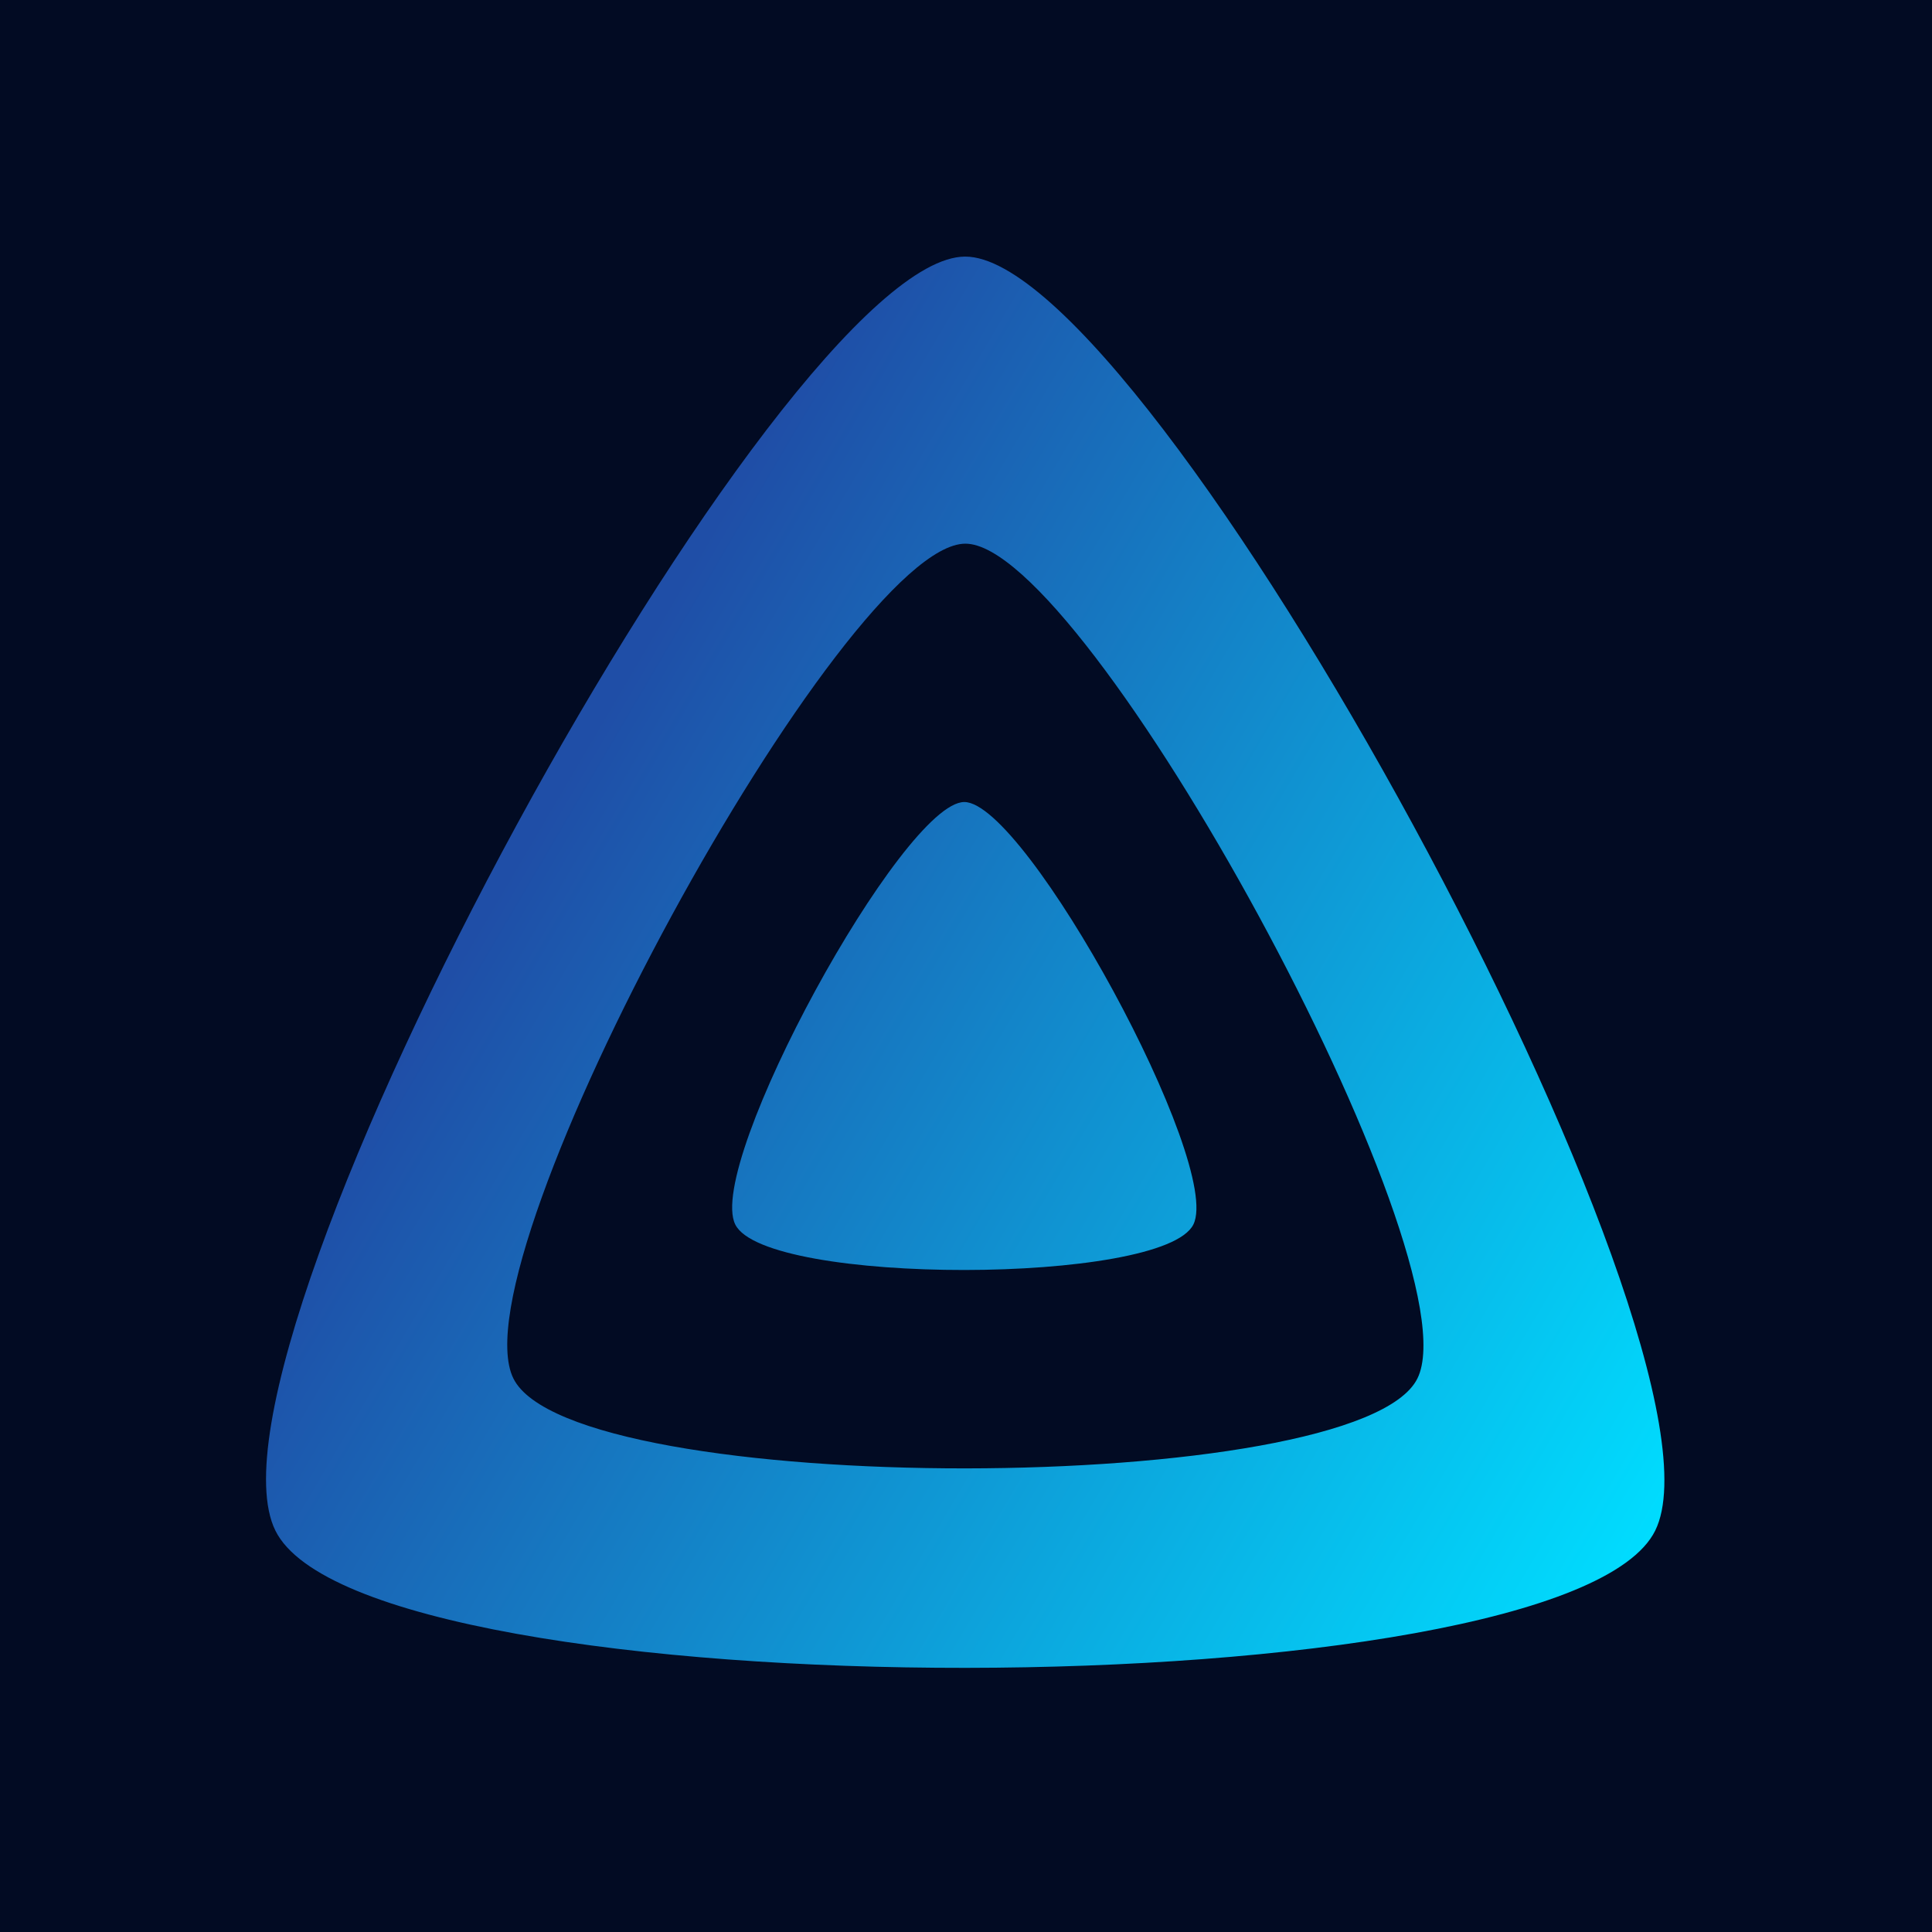
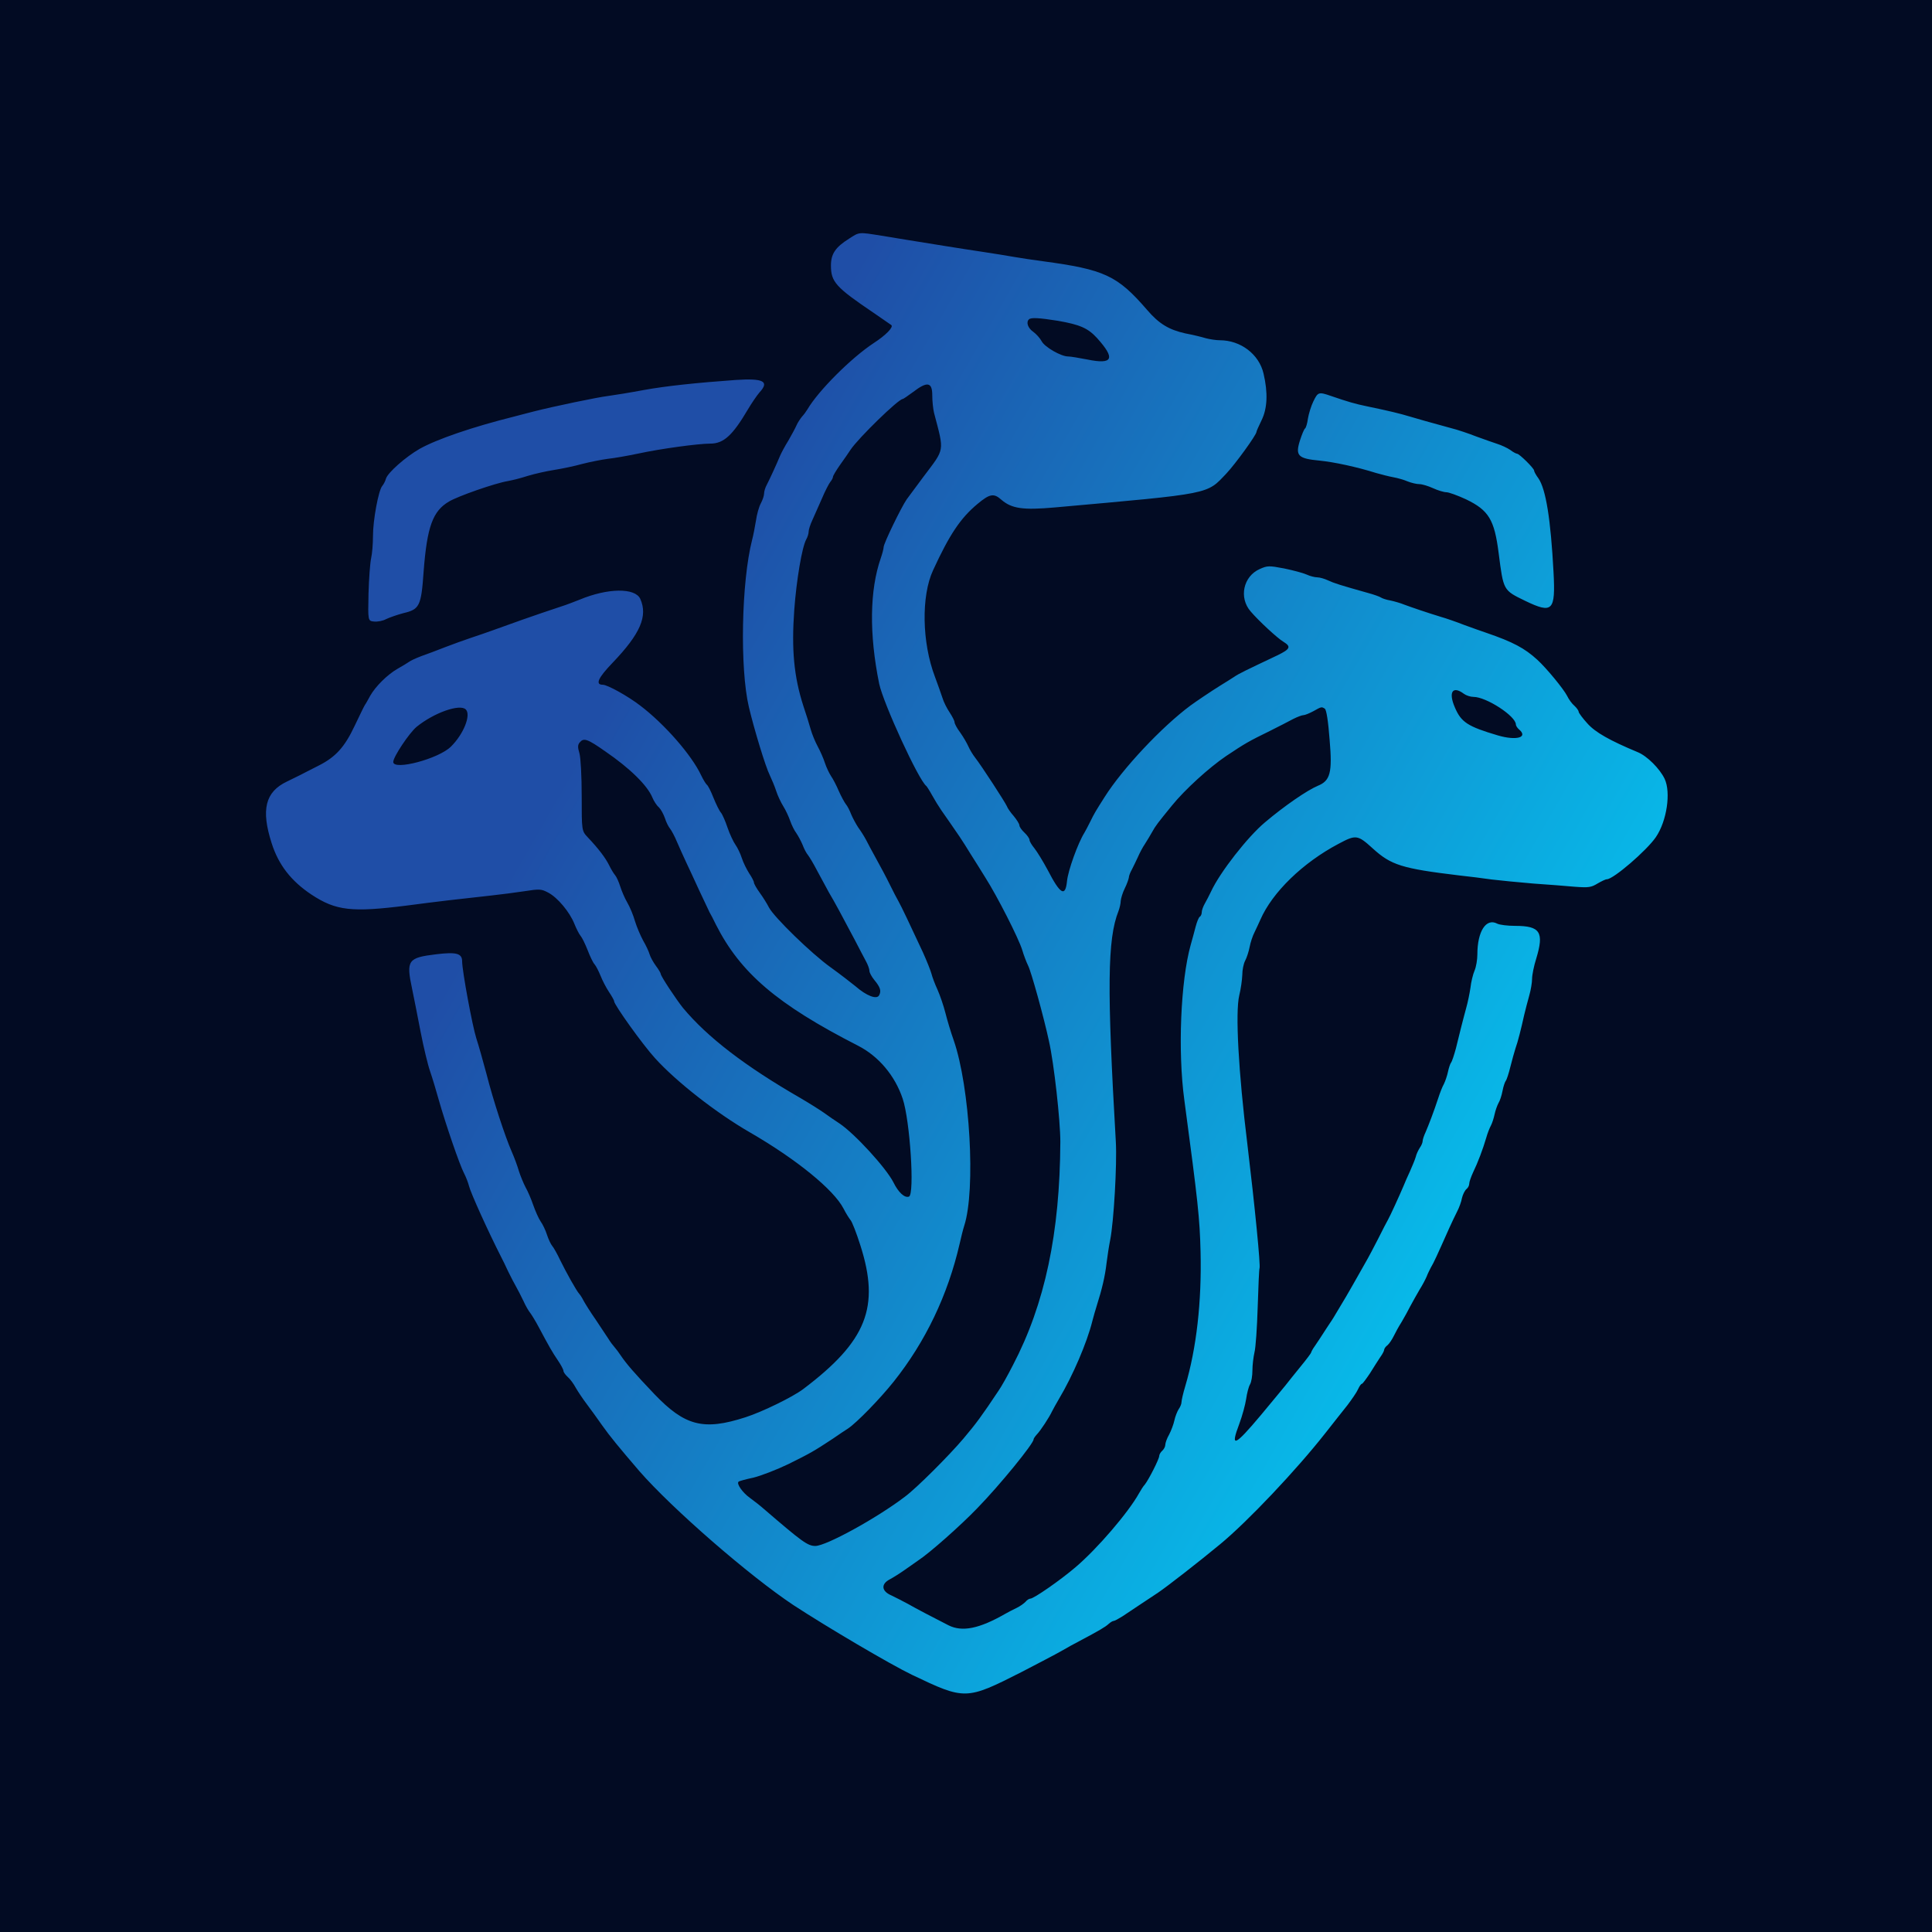
<svg xmlns="http://www.w3.org/2000/svg" width="1024px" height="1024px" viewBox="0 0 1024 1024" version="1.1">
  <defs>
    <linearGradient x1="19.253%" y1="40.826%" x2="100.659%" y2="88.697%" id="linearGradient-1">
      <stop stop-color="#1F4EA7" offset="0%" />
      <stop stop-color="#00DDFF" offset="100%" />
    </linearGradient>
  </defs>
  <g id="Primary" stroke="none" stroke-width="1" fill="none" fill-rule="evenodd">
    <g id="primary" fill-rule="nonzero">
      <rect id="solid-background" fill="#020B23" x="0" y="0" width="1024" height="1024" />
-       <path d="M511.582,136 C609.712,136 924.915,714.817 877.299,811.251 C829.684,907.686 194.101,908.811 145.96,811.251 C97.819,713.692 413.548,136 511.582,136 Z M511.678,288.156 C447.42,288.156 240.555,666.678 272.102,730.598 C303.649,794.518 720.072,793.811 751.269,730.598 C782.466,667.369 575.935,288.156 511.678,288.156 Z M511.11,425.091 C543.724,425.107 648.323,617.009 632.518,648.998 C616.713,680.987 405.682,681.341 389.701,648.998 C373.721,616.656 478.543,425.091 511.11,425.091 Z" id="Combined-Shape" fill="url(#linearGradient-1)" />
+       <path d="M449.97,126.53C442.78,131.04 440.42,134.59 440.42,140.71C440.42,149.41 442.89,152.20 463.08,165.84C468.02,169.28 472.21,172.18 472.42,172.29C473.71,173.36 469.41,177.76 463.08,181.84C451.16,189.68 433.76,207.08 427.96,216.96C427.31,218.04 426.02,219.86 425.06,220.83C424.20,221.91 422.80,223.95 422.16,225.45C421.51,226.95 419.58,230.50 417.86,233.50C416.04,236.40 414.10,240.06 413.46,241.56C411.31,246.72 407.98,253.91 406.48,256.81C405.62,258.31 404.97,260.46 404.97,261.64C404.97,262.72 404.22,264.97 403.25,266.80C402.29,268.52 401.11,272.71 400.68,275.93C400.14,279.15 399.28,283.77 398.64,286.13C392.94,308.36 392.08,354.23 396.92,374.74C399.71,386.55 405.83,406.64 407.98,410.83C409.05,413.08 410.67,416.95 411.42,419.31C412.17,421.67 413.89,425.33 415.18,427.37C416.47,429.41 418.08,432.95 418.83,435.10C419.58,437.25 420.98,440.15 422.05,441.54C423.02,442.94 424.52,445.73 425.38,447.77C426.13,449.81 427.42,452.28 428.28,453.25C429.03,454.22 431.18,457.76 433.01,461.31C434.83,464.74 437.73,470.01 439.34,473.01C442.67,478.60 445.79,484.50 453.09,498.25C455.35,502.66 458.03,507.70 459.00,509.53C459.96,511.25 460.82,513.61 460.82,514.58C460.82,515.54 462.00,517.69 463.40,519.41C466.62,523.28 467.16,525.21 465.98,527.47C464.80,529.94 459.32,527.90 453.30,522.63C451.05,520.81 445.25,516.30 440.31,512.75C430.21,505.56 410.24,486.12 407.55,480.96C406.58,479.03 404.44,475.59 402.72,473.23C401.00,470.86 399.60,468.39 399.60,467.75C399.60,467.11 398.42,464.85 397.03,462.81C395.74,460.77 393.91,457.12 393.16,454.75C392.41,452.39 390.90,449.28 389.83,447.77C388.76,446.27 386.82,442.19 385.64,438.75C384.46,435.21 382.85,431.56 382.10,430.70C381.24,429.73 379.52,426.19 378.12,422.75C376.83,419.42 375.22,416.30 374.69,415.98C374.15,415.55 372.75,413.30 371.57,410.83C366.63,400.30 352.35,383.87 339.35,373.99C332.80,368.94 321.95,362.93 319.48,362.93C315.40,362.93 316.90,359.38 324.64,351.33C339.46,335.86 343.43,326.52 339.35,317.39C336.56,311.48 322.27,311.59 307.24,317.82C304.55,318.89 300.15,320.61 297.36,321.47C294.46,322.43 289.94,323.94 287.15,324.90C282.32,326.52 274.05,329.42 261.59,333.93C258.69,335.00 253.32,336.83 249.78,338.01C246.23,339.19 240.00,341.44 235.81,343.06C231.73,344.67 226.04,346.81 223.25,347.78C220.46,348.86 217.56,350.14 216.80,350.79C216.05,351.33 213.26,353.04 210.57,354.55C205.20,357.66 198.97,363.89 196.18,368.83C195.22,370.55 194.03,372.81 193.39,373.67C192.85,374.52 190.49,379.47 188.02,384.62C182.65,396.01 177.92,401.27 168.69,405.89C164.82,407.82 160.52,410.07 159.02,410.83C157.52,411.58 154.40,413.08 152.04,414.26C140.55,419.74 138.29,429.19 143.98,446.91C147.64,458.41 154.30,467.00 165.14,474.19C178.03,482.68 186.41,483.65 215.41,479.99C232.38,477.74 243.87,476.45 260.52,474.62C265.24,474.09 273.08,473.12 277.92,472.37C286.08,471.08 286.94,471.19 290.59,473.12C295.53,475.70 301.97,483.43 304.44,489.66C305.52,492.35 307.02,495.25 307.77,496.10C308.53,496.96 310.14,500.29 311.43,503.52C312.61,506.63 314.22,510.07 315.08,511.03C315.94,512.00 317.33,514.79 318.30,517.16C319.27,519.63 321.20,523.38 322.70,525.64C324.21,527.90 325.50,530.15 325.50,530.69C325.50,532.51 340.53,553.56 347.19,560.87C358.47,573.33 379.73,589.97 397.46,600.18C422.16,614.46 441.92,630.57 447.08,640.56C448.26,642.92 449.97,645.61 450.73,646.58C451.59,647.43 453.95,653.56 455.99,660.00C466.51,692.76 459.43,710.80 425.70,736.26C420.12,740.45 404.11,748.29 395.09,751.19C372.86,758.38 362.98,755.80 346.76,738.83C336.24,727.77 332.05,722.94 328.93,718.32C327.97,716.82 326.46,714.88 325.71,714.02C324.96,713.17 323.45,711.23 322.49,709.62C321.52,708.12 318.41,703.50 315.72,699.42C312.93,695.44 310.14,690.93 309.38,689.54C308.63,688.03 307.56,686.31 307.02,685.78C305.41,683.95 300.15,674.50 296.93,667.95C295.42,664.73 293.49,661.29 292.74,660.43C291.99,659.57 290.70,656.89 289.94,654.52C289.19,652.16 287.69,648.94 286.51,647.33C285.43,645.72 283.72,641.85 282.64,638.74C281.57,635.62 279.74,631.32 278.56,629.28C277.49,627.24 275.88,623.38 275.02,620.69C274.26,618.01 272.55,613.39 271.26,610.49C267.71,602.43 261.38,583.10 257.83,569.14C256.01,562.37 253.64,553.89 252.46,550.34C250.42,544.01 244.94,514.58 244.94,509.53C244.94,505.34 241.94,504.48 231.30,505.77C216.16,507.60 215.19,508.89 218.41,524.03C219.27,528.43 221.42,538.74 222.93,546.91C224.54,555.18 226.79,564.52 227.97,567.85C229.15,571.29 231.20,578.05 232.59,583.10C236.24,595.88 243.55,617.25 245.91,621.77C246.98,623.81 248.17,626.92 248.59,628.64C249.45,632.18 258.37,651.95 265.67,666.34C266.32,667.52 267.93,670.85 269.32,673.86C270.72,676.76 272.65,680.41 273.51,681.91C274.37,683.41 276.09,686.74 277.38,689.43C278.56,692.11 280.28,695.01 281.03,695.87C281.78,696.84 283.82,700.17 285.54,703.39C290.91,713.49 292.74,716.71 295.74,721.11C297.36,723.48 298.64,725.95 298.64,726.59C298.64,727.24 299.61,728.63 300.90,729.81C302.19,730.89 304.12,733.57 305.20,735.61C306.38,737.65 308.96,741.52 311.00,744.20C313.04,746.89 316.69,751.94 319.16,755.48C323.35,761.39 327.86,766.87 338.81,779.65C356.32,799.73 397.24,835.28 420.55,850.75C438.27,862.35 471.99,882.22 483.38,887.69C511.52,901.12 512.05,901.12 541.48,886.19C550.40,881.57 559.85,876.63 562.64,875.02C565.43,873.41 569.62,871.05 571.98,869.87C582.51,864.28 585.84,862.35 587.56,860.74C588.52,859.88 589.71,859.13 590.24,859.13C590.78,859.13 592.93,857.94 594.97,856.66C598.41,854.29 607.32,848.49 613.87,844.09C618.49,840.97 635.35,827.87 646.63,818.53C661.24,806.50 687.12,779.11 702.48,759.56C706.56,754.41 711.82,747.64 714.19,744.74C716.44,741.73 719.02,738.08 719.77,736.36C720.52,734.75 721.38,733.46 721.81,733.46C722.24,733.46 724.07,730.89 726.11,727.88C728.04,724.76 730.51,720.90 731.58,719.29C732.77,717.68 733.63,715.96 733.63,715.42C733.63,714.88 734.38,713.70 735.45,712.95C736.42,712.09 737.81,709.94 738.67,708.22C739.53,706.40 741.36,703.07 742.86,700.71C744.26,698.34 746.41,694.48 747.59,692.11C748.88,689.75 751.02,685.88 752.42,683.52C753.92,681.16 755.54,678.04 756.18,676.54C756.72,675.04 757.79,673.00 758.33,671.92C760.05,669.02 761.55,665.69 768.10,650.98C769.39,648.19 771.22,644.21 772.29,642.17C773.36,640.13 774.55,636.91 774.87,634.98C775.30,633.15 776.37,631.00 777.23,630.25C778.09,629.61 778.73,628.32 778.73,627.35C778.73,626.38 779.70,623.70 780.78,621.34C783.25,616.29 785.93,609.20 787.76,602.97C788.40,600.61 789.58,597.71 790.23,596.53C790.87,595.34 791.73,592.66 792.16,590.62C792.59,588.58 793.56,585.89 794.20,584.71C794.95,583.53 795.92,580.63 796.35,578.27C796.78,575.90 797.64,573.43 798.07,572.90C798.60,572.25 799.68,568.92 800.54,565.38C801.40,561.83 802.69,557.43 803.22,555.71C804.51,552.17 806.23,545.29 807.84,537.99C808.49,535.31 809.67,530.69 810.53,527.68C811.39,524.67 812.03,520.70 812.03,518.77C812.03,516.83 813.00,511.89 814.28,507.92C818.47,494.06 816.33,490.73 803.12,490.73C799.03,490.73 794.85,490.20 793.56,489.55C787.65,486.44 783.03,493.63 783.03,505.88C783.03,508.56 782.39,512.54 781.53,514.47C780.67,516.51 779.70,520.48 779.38,523.49C778.95,526.39 777.98,531.23 777.12,534.23C776.37,537.13 775.08,541.75 774.44,544.44C773.79,547.12 772.51,552.17 771.65,555.71C770.68,559.26 769.61,562.59 769.07,563.23C768.64,563.77 767.89,566.02 767.46,568.06C767.03,570.10 766.06,573.00 765.31,574.51C764.45,576.01 763.16,579.34 762.30,582.03C759.83,589.54 757.25,596.20 755.64,599.96C754.78,601.79 754.03,603.94 754.03,604.80C754.03,605.55 753.39,607.16 752.53,608.34C751.78,609.52 750.70,611.67 750.38,613.17C749.95,614.68 748.55,618.01 747.37,620.69C746.08,623.38 744.58,626.92 743.83,628.75C741.79,633.58 736.74,644.64 735.67,646.47C735.13,647.33 732.77,651.95 730.40,656.67C727.93,661.40 725.57,666.02 725.03,666.87C724.50,667.73 722.24,671.82 719.99,675.79C717.73,679.76 714.83,684.92 713.54,687.07C712.25,689.21 710.10,692.76 708.92,694.80C707.74,696.84 705.92,699.85 704.84,701.35C703.87,702.85 702.05,705.54 700.98,707.26C699.90,708.98 698.08,711.66 697.00,713.27C695.82,714.88 694.96,716.49 694.96,716.82C694.96,717.14 692.49,720.47 689.48,724.12C686.48,727.77 682.82,732.39 681.21,734.43C679.60,736.36 673.80,743.45 668.32,750.00C654.36,766.65 651.89,767.73 656.83,754.73C658.44,750.43 660.05,744.42 660.48,741.52C660.91,738.51 661.77,735.08 662.52,733.79C663.28,732.50 663.81,729.17 663.81,726.27C663.81,723.48 664.35,719.18 664.89,716.82C665.53,714.45 666.28,703.61 666.61,692.65C666.93,681.80 667.36,672.57 667.57,672.24C668.22,671.17 665.10,639.49 661.13,606.41C656.40,568.06 654.68,536.60 656.83,527.57C657.69,524.14 658.34,519.30 658.44,516.73C658.44,514.15 659.09,510.82 659.95,509.21C660.81,507.60 661.88,504.27 662.31,502.01C662.74,499.65 663.92,496.00 665.00,493.96C665.96,491.92 667.36,489.02 668.00,487.51C674.34,472.91 690.56,457.22 709.46,447.24C718.70,442.30 719.56,442.40 727.61,449.71C737.28,458.51 742.97,460.34 773.36,463.99C778.41,464.53 786.15,465.49 790.55,466.14C794.95,466.68 804.94,467.64 812.57,468.29C820.30,468.82 830.18,469.58 834.80,470.01C841.99,470.54 843.39,470.33 846.72,468.29C848.76,467.11 850.91,466.03 851.66,466.03C855.10,466.03 872.82,450.78 877.65,443.69C883.45,435.21 885.71,419.96 882.27,412.76C879.69,407.39 873.03,400.73 868.09,398.69C853.16,392.46 845.54,388.16 841.35,383.44C838.88,380.75 836.84,377.96 836.73,377.32C836.73,376.67 835.77,375.28 834.48,374.09C833.19,373.02 831.47,370.66 830.61,368.83C828.68,365.07 819.55,354.01 814.82,349.71C808.16,343.59 801.93,340.26 787.86,335.43C785.50,334.68 780.24,332.74 776.05,331.24C771.97,329.63 766.38,327.70 763.70,326.95C755.97,324.58 748.45,322.00 744.37,320.50C742.33,319.64 738.89,318.68 736.85,318.25C734.81,317.92 732.66,317.17 732.01,316.74C731.48,316.31 728.26,315.13 725.03,314.27C710.53,310.19 707.10,309.12 703.87,307.61C702.05,306.75 699.47,306.00 698.18,306.00C696.89,306.00 694.32,305.36 692.49,304.50C690.56,303.64 685.19,302.24 680.57,301.28C672.62,299.77 671.76,299.77 667.68,301.60C658.98,305.46 656.51,316.74 662.85,324.05C667.04,328.99 677.13,338.33 680.25,340.16C684.44,342.73 683.90,344.02 677.02,347.35C660.27,355.30 656.62,357.02 654.15,358.74C652.64,359.70 649.31,361.85 646.63,363.46C642.12,366.25 633.53,372.05 631.06,373.88C615.70,385.26 594.97,407.39 585.41,422.53C580.58,430.16 580.04,431.02 577.89,435.42C576.71,437.78 575.31,440.47 574.78,441.33C571.34,446.81 566.08,461.41 565.54,467.00C564.68,475.59 562.00,474.09 555.34,461.20C552.87,456.58 549.64,451.32 548.25,449.60C546.85,447.88 545.67,445.95 545.67,445.20C545.67,444.44 544.49,442.73 542.99,441.33C541.48,439.93 540.30,438.21 540.30,437.46C540.30,436.71 538.90,434.46 537.29,432.52C535.57,430.59 533.96,428.23 533.64,427.26C532.89,425.43 520.32,405.99 516.78,401.48C515.60,399.98 513.99,397.29 513.24,395.58C512.48,393.86 510.55,390.53 508.94,388.27C507.22,386.02 505.93,383.55 505.93,382.79C505.93,382.04 504.75,379.79 503.35,377.64C501.96,375.60 500.13,372.05 499.49,369.80C498.74,367.44 496.91,362.50 495.51,358.63C488.64,340.59 488.21,315.88 494.55,302.24C503.25,283.34 509.05,274.64 518.07,267.12C524.62,261.64 526.77,261.32 530.74,264.87C536.22,269.59 542.13,270.45 559.10,268.95C642.98,261.43 639.33,262.18 650.07,250.90C654.79,245.86 665.96,230.50 665.96,228.89C665.96,228.46 667.25,225.66 668.65,222.76C671.76,216.43 672.08,208.16 669.72,198.06C667.36,187.75 657.58,180.34 646.52,180.34C644.48,180.34 641.15,179.80 639.11,179.27C637.07,178.62 632.13,177.44 628.16,176.69C619.56,174.76 614.30,171.64 607.96,164.23C592.18,145.97 585.41,142.86 552.65,138.45C547.93,137.81 541.16,136.84 537.62,136.20C534.07,135.55 526.55,134.37 520.97,133.51C515.38,132.65 506.68,131.36 501.64,130.51C481.66,127.28 476.07,126.42 467.16,124.92C455.02,122.99 455.56,122.88 449.97,126.53ZM560.71,170.03C572.41,172.07 576.60,173.90 581.44,179.16C591.32,190.11 589.92,193.34 576.28,190.54C571.88,189.68 567.37,188.93 566.08,188.93C562.43,188.93 553.73,183.99 552.11,180.88C551.26,179.27 549.22,177.01 547.60,175.83C544.81,173.90 543.74,170.78 545.35,169.28C546.42,168.20 550.61,168.42 560.71,170.03ZM494.12,209.45C494.12,212.56 494.55,216.75 495.08,218.90C500.56,239.84 500.88,237.48 489.50,252.62C485.85,257.56 481.87,262.93 480.58,264.65C477.68,268.84 468.34,288.07 468.34,290.00C468.34,290.75 467.70,293.33 466.84,295.80C460.93,312.77 460.61,335.97 465.98,362.39C468.23,372.91 486.92,413.62 491.00,416.63C491.32,416.95 492.72,419.10 494.01,421.46C495.30,423.82 497.55,427.47 498.95,429.51C501.85,433.60 504.64,437.68 508.62,443.48C510.01,445.52 512.59,449.60 514.42,452.61C516.24,455.51 519.79,461.09 522.15,464.96C528.59,475.05 539.98,497.50 541.80,503.52C542.66,506.42 544.06,510.07 544.92,511.79C546.53,514.90 553.30,539.28 555.98,551.85C558.67,563.77 562.00,593.95 562.00,605.12C561.78,653.56 553.83,691.15 536.86,723.58C534.07,729.06 530.63,735.18 529.24,737.12C520.22,750.65 517.53,754.30 510.66,762.46C503.03,771.48 485.85,788.67 479.62,793.29C464.69,804.67 437.84,819.39 432.15,819.39C428.06,819.39 425.06,817.13 405.08,799.95C403.15,798.23 399.60,795.44 397.35,793.82C393.59,791.14 390.26,786.41 391.44,785.34C391.66,785.02 395.20,784.05 399.28,783.19C403.25,782.23 411.63,779.00 417.86,776.00C429.35,770.30 431.29,769.23 441.38,762.57C444.50,760.42 448.15,757.95 449.55,757.09C454.16,753.98 466.41,741.41 473.60,732.39C490.57,711.12 502.39,686.31 508.62,659.25C509.37,655.92 510.44,651.52 511.09,649.58C517.21,630.47 514.09,576.23 505.50,551.42C504.00,547.23 502.07,540.78 501.10,536.92C500.13,533.05 498.20,527.47 496.91,524.57C495.51,521.56 494.12,517.80 493.69,516.08C493.26,514.47 491.22,509.31 489.18,504.80C482.09,489.55 477.79,480.53 476.29,477.85C475.43,476.34 473.28,472.26 471.56,468.72C469.84,465.17 466.62,459.16 464.47,455.29C462.33,451.42 459.86,446.81 459.00,445.09C458.03,443.26 456.20,440.36 454.92,438.64C453.73,436.82 452.02,433.70 451.16,431.66C450.40,429.62 449.12,427.15 448.36,426.29C447.61,425.33 445.89,422.21 444.60,419.31C443.32,416.30 441.49,412.76 440.42,411.26C439.45,409.75 437.95,406.64 437.19,404.28C436.44,401.91 434.72,398.05 433.43,395.68C432.15,393.32 430.43,389.24 429.68,386.55C428.92,383.87 427.21,378.28 425.81,374.20C420.76,358.52 419.47,344.24 420.98,323.19C422.16,307.29 425.06,290.11 427.31,285.92C428.06,284.63 428.60,282.80 428.60,281.73C428.60,280.76 429.46,277.97 430.64,275.50C431.72,273.03 433.97,267.98 435.69,264.11C437.30,260.25 439.34,256.38 440.09,255.41C440.85,254.56 441.49,253.27 441.49,252.73C441.49,252.19 443.21,249.29 445.25,246.39C447.40,243.39 449.87,239.84 450.83,238.34C455.02,232.11 476.18,211.49 478.44,211.49C478.76,211.49 481.23,209.77 484.02,207.73C491.43,202.04 494.12,202.47 494.12,209.45ZM775.94,367.76C777.12,368.62 779.38,369.37 780.99,369.37C787.76,369.37 803.44,379.57 803.44,383.98C803.44,384.62 804.19,385.80 805.05,386.55C810.20,390.85 803.76,392.68 793.88,389.78C777.88,385.05 774.44,382.79 771.11,374.95C767.56,366.79 769.93,363.25 775.94,367.76ZM246.88,376.03C249.78,378.93 245.69,389.13 239.04,395.68C232.70,402.13 208.43,408.57 208.43,403.85C208.43,401.16 216.91,388.49 220.78,385.26C230.01,377.75 243.76,372.91 246.88,376.03ZM702.16,375.60C703.02,376.14 703.98,382.15 704.73,392.14C706.24,409.65 705.06,413.83 698.40,416.52C692.81,418.88 680.89,427.04 670.47,435.85C661.34,443.48 646.63,462.27 641.90,472.48C640.94,474.52 639.43,477.42 638.57,478.92C637.71,480.42 636.96,482.46 636.96,483.43C636.96,484.40 636.53,485.58 635.89,485.90C635.35,486.22 634.39,488.59 633.74,491.06C633.10,493.53 631.92,497.93 631.06,500.94C625.79,519.84 624.18,557.11 627.73,583.10C635.03,637.66 635.89,645.72 636.32,663.55C636.96,689.86 634.17,714.56 628.26,734.54C627.08,738.40 626.22,742.27 626.22,743.13C626.22,744.10 625.58,745.71 624.72,746.89C623.97,748.07 622.89,750.76 622.46,752.80C622.03,754.84 620.75,758.27 619.67,760.32C618.49,762.36 617.63,764.83 617.63,765.79C617.63,766.76 616.88,768.16 616.02,768.91C615.16,769.66 614.41,770.95 614.41,771.70C614.41,773.31 608.82,784.27 606.78,786.84C606.03,787.60 604.74,789.64 603.78,791.35C598.08,801.67 581.44,821.00 570.05,830.66C562.00,837.54 547.93,847.31 546.10,847.31C545.46,847.31 544.27,848.06 543.52,849.03C542.66,849.89 540.62,851.39 538.80,852.25C536.97,853.11 534.29,854.51 532.78,855.37C518.93,863.31 510.01,865.03 502.82,861.49C493.15,856.55 485.74,852.68 481.23,850.10C478.54,848.60 474.57,846.67 472.42,845.59C467.16,843.34 466.84,839.58 471.56,837.11C473.39,836.14 476.83,833.99 479.40,832.17C481.87,830.45 485.10,828.19 486.60,827.12C492.83,823.04 509.15,808.54 517.85,799.52C529.99,787.06 547.82,765.15 547.82,762.89C547.82,762.46 548.57,761.39 549.43,760.42C551.47,758.38 556.20,751.08 557.59,748.07C558.24,746.78 559.85,743.88 561.24,741.52C568.55,729.28 576.17,711.55 578.97,700.17C579.50,698.13 580.58,694.26 581.44,691.58C584.01,683.52 585.73,676.33 586.48,669.56C586.91,666.02 587.77,660.43 588.42,657.21C590.35,647.43 592.07,617.15 591.42,605.33C586.70,523.92 586.91,497.72 592.82,482.89C593.46,481.18 594.00,478.81 594.00,477.52C594.11,476.23 594.97,473.23 596.15,470.86C597.33,468.50 598.19,465.92 598.30,465.17C598.30,464.31 599.05,462.38 599.91,460.88C600.77,459.27 602.16,456.26 603.13,454.22C603.99,452.18 605.71,448.95 606.89,447.24C608.07,445.41 609.79,442.51 610.76,440.79C612.48,437.68 613.55,436.28 621.17,426.94C627.94,418.56 640.83,406.85 649.85,400.73C660.16,393.86 661.67,393.00 673.27,387.31C677.78,385.05 683.25,382.26 685.40,381.08C687.55,380.00 690.02,379.04 690.88,379.04C691.63,379.04 693.99,378.07 696.03,376.99C700.44,374.52 700.44,374.52 702.16,375.60ZM320.98,398.37C333.98,407.28 343.22,416.41 345.79,422.75C346.55,424.57 348.05,426.94 349.23,427.90C350.31,428.98 351.70,431.56 352.45,433.70C353.10,435.85 354.39,438.32 355.14,439.18C355.89,440.15 357.61,443.26 358.79,446.16C360.08,449.17 362.23,453.90 363.62,456.90C365.02,459.80 368.13,466.57 370.60,471.94C373.07,477.20 375.54,482.46 376.08,483.54C376.73,484.61 378.23,487.51 379.41,489.98C392.41,515.65 411.85,532.30 454.70,554.21C465.66,559.79 474.36,570.10 478.44,582.35C482.30,593.73 484.88,633.04 481.77,634.22C479.51,635.08 476.18,632.08 473.50,626.60C469.52,618.87 452.98,600.82 444.93,595.45C442.78,594.06 439.02,591.48 436.66,589.76C434.19,588.04 428.71,584.60 424.31,582.03C394.88,565.06 375.12,549.91 362.01,534.23C358.47,529.83 350.20,517.37 350.20,516.19C350.20,515.76 349.02,513.72 347.62,511.89C346.22,509.96 344.72,507.27 344.29,505.77C343.86,504.27 342.36,501.04 340.85,498.47C339.46,495.89 337.52,491.38 336.56,488.26C335.70,485.15 333.87,480.75 332.48,478.38C331.08,476.02 329.47,472.15 328.72,469.79C327.97,467.43 326.78,464.74 326.03,463.88C325.28,463.02 323.78,460.55 322.81,458.51C320.88,454.65 317.23,449.81 311.53,443.80C308.31,440.36 308.31,440.36 308.31,421.89C308.31,411.15 307.77,401.70 307.13,399.33C306.16,396.11 306.16,394.82 307.24,393.53C309.38,390.96 311.21,391.49 320.98,398.37ZM389.94,201.39C368.78,202.90 352.99,204.61 341.61,206.65C334.19,208.05 325.50,209.45 322.27,209.88C316.80,210.52 293.17,215.46 283.07,218.04C280.71,218.68 275.88,219.86 272.33,220.83C250.42,226.31 231.63,232.75 222.39,237.91C215.09,242.10 205.53,250.47 204.56,253.70C204.24,254.99 203.27,256.81 202.52,257.67C200.59,260.14 197.69,275.61 197.69,283.98C197.69,288.17 197.26,293.44 196.72,295.80C196.18,298.16 195.54,306.65 195.32,314.59C195.00,329.09 195.00,329.09 198.22,329.42C200.05,329.63 202.95,329.09 204.67,328.13C206.49,327.27 210.47,325.87 213.69,325.01C222.39,322.97 223.25,321.36 224.54,302.78C226.36,279.15 229.37,270.88 237.96,265.83C242.80,262.93 262.56,256.06 269.11,254.99C271.47,254.56 276.30,253.37 279.85,252.19C283.39,251.12 289.62,249.72 293.70,249.08C297.79,248.43 304.55,247.04 308.74,245.86C312.93,244.78 319.05,243.60 322.27,243.17C325.50,242.85 332.80,241.56 338.38,240.38C350.31,237.80 370.17,235.12 376.51,235.12C383.60,235.12 388.33,230.71 396.49,216.86C398.42,213.64 401.11,209.66 402.50,208.05C407.98,202.14 404.76,200.42 389.94,201.39ZM696.14,212.67C694.96,215.03 693.67,219.22 693.24,221.80C692.92,224.38 692.17,226.74 691.74,227.06C691.20,227.38 690.02,230.28 688.95,233.61C686.48,241.56 687.98,243.06 699.47,244.14C706.99,244.89 719.13,247.47 729.33,250.69C732.01,251.44 736.10,252.52 738.46,252.94C740.82,253.37 744.26,254.34 746.19,255.20C748.12,255.95 750.81,256.60 752.31,256.60C753.71,256.60 756.93,257.56 759.51,258.74C762.09,259.93 765.31,260.89 766.60,260.89C767.89,260.89 772.61,262.61 777.02,264.65C789.05,270.45 792.05,275.39 794.31,293.11C796.89,313.09 796.67,312.77 808.38,318.46C822.88,325.44 824.49,323.83 823.41,303.42C821.91,275.07 819.33,259.17 815.36,253.48C814.07,251.76 813.10,249.94 813.10,249.40C813.10,248.22 805.26,240.49 804.08,240.49C803.65,240.49 801.93,239.63 800.43,238.45C798.82,237.37 795.81,235.98 793.77,235.33C791.73,234.69 786.68,232.86 782.49,231.36C778.41,229.75 772.61,227.81 769.61,227.06C757.04,223.62 752.10,222.23 747.05,220.72C741.68,219.11 736.85,217.93 724.50,215.35C718.27,214.06 714.51,212.99 705.16,209.77C698.93,207.62 698.50,207.84 696.14,212.67Z" id="Combined-Shape" fill="url(#linearGradient-1)" />
    </g>
  </g>
</svg>
